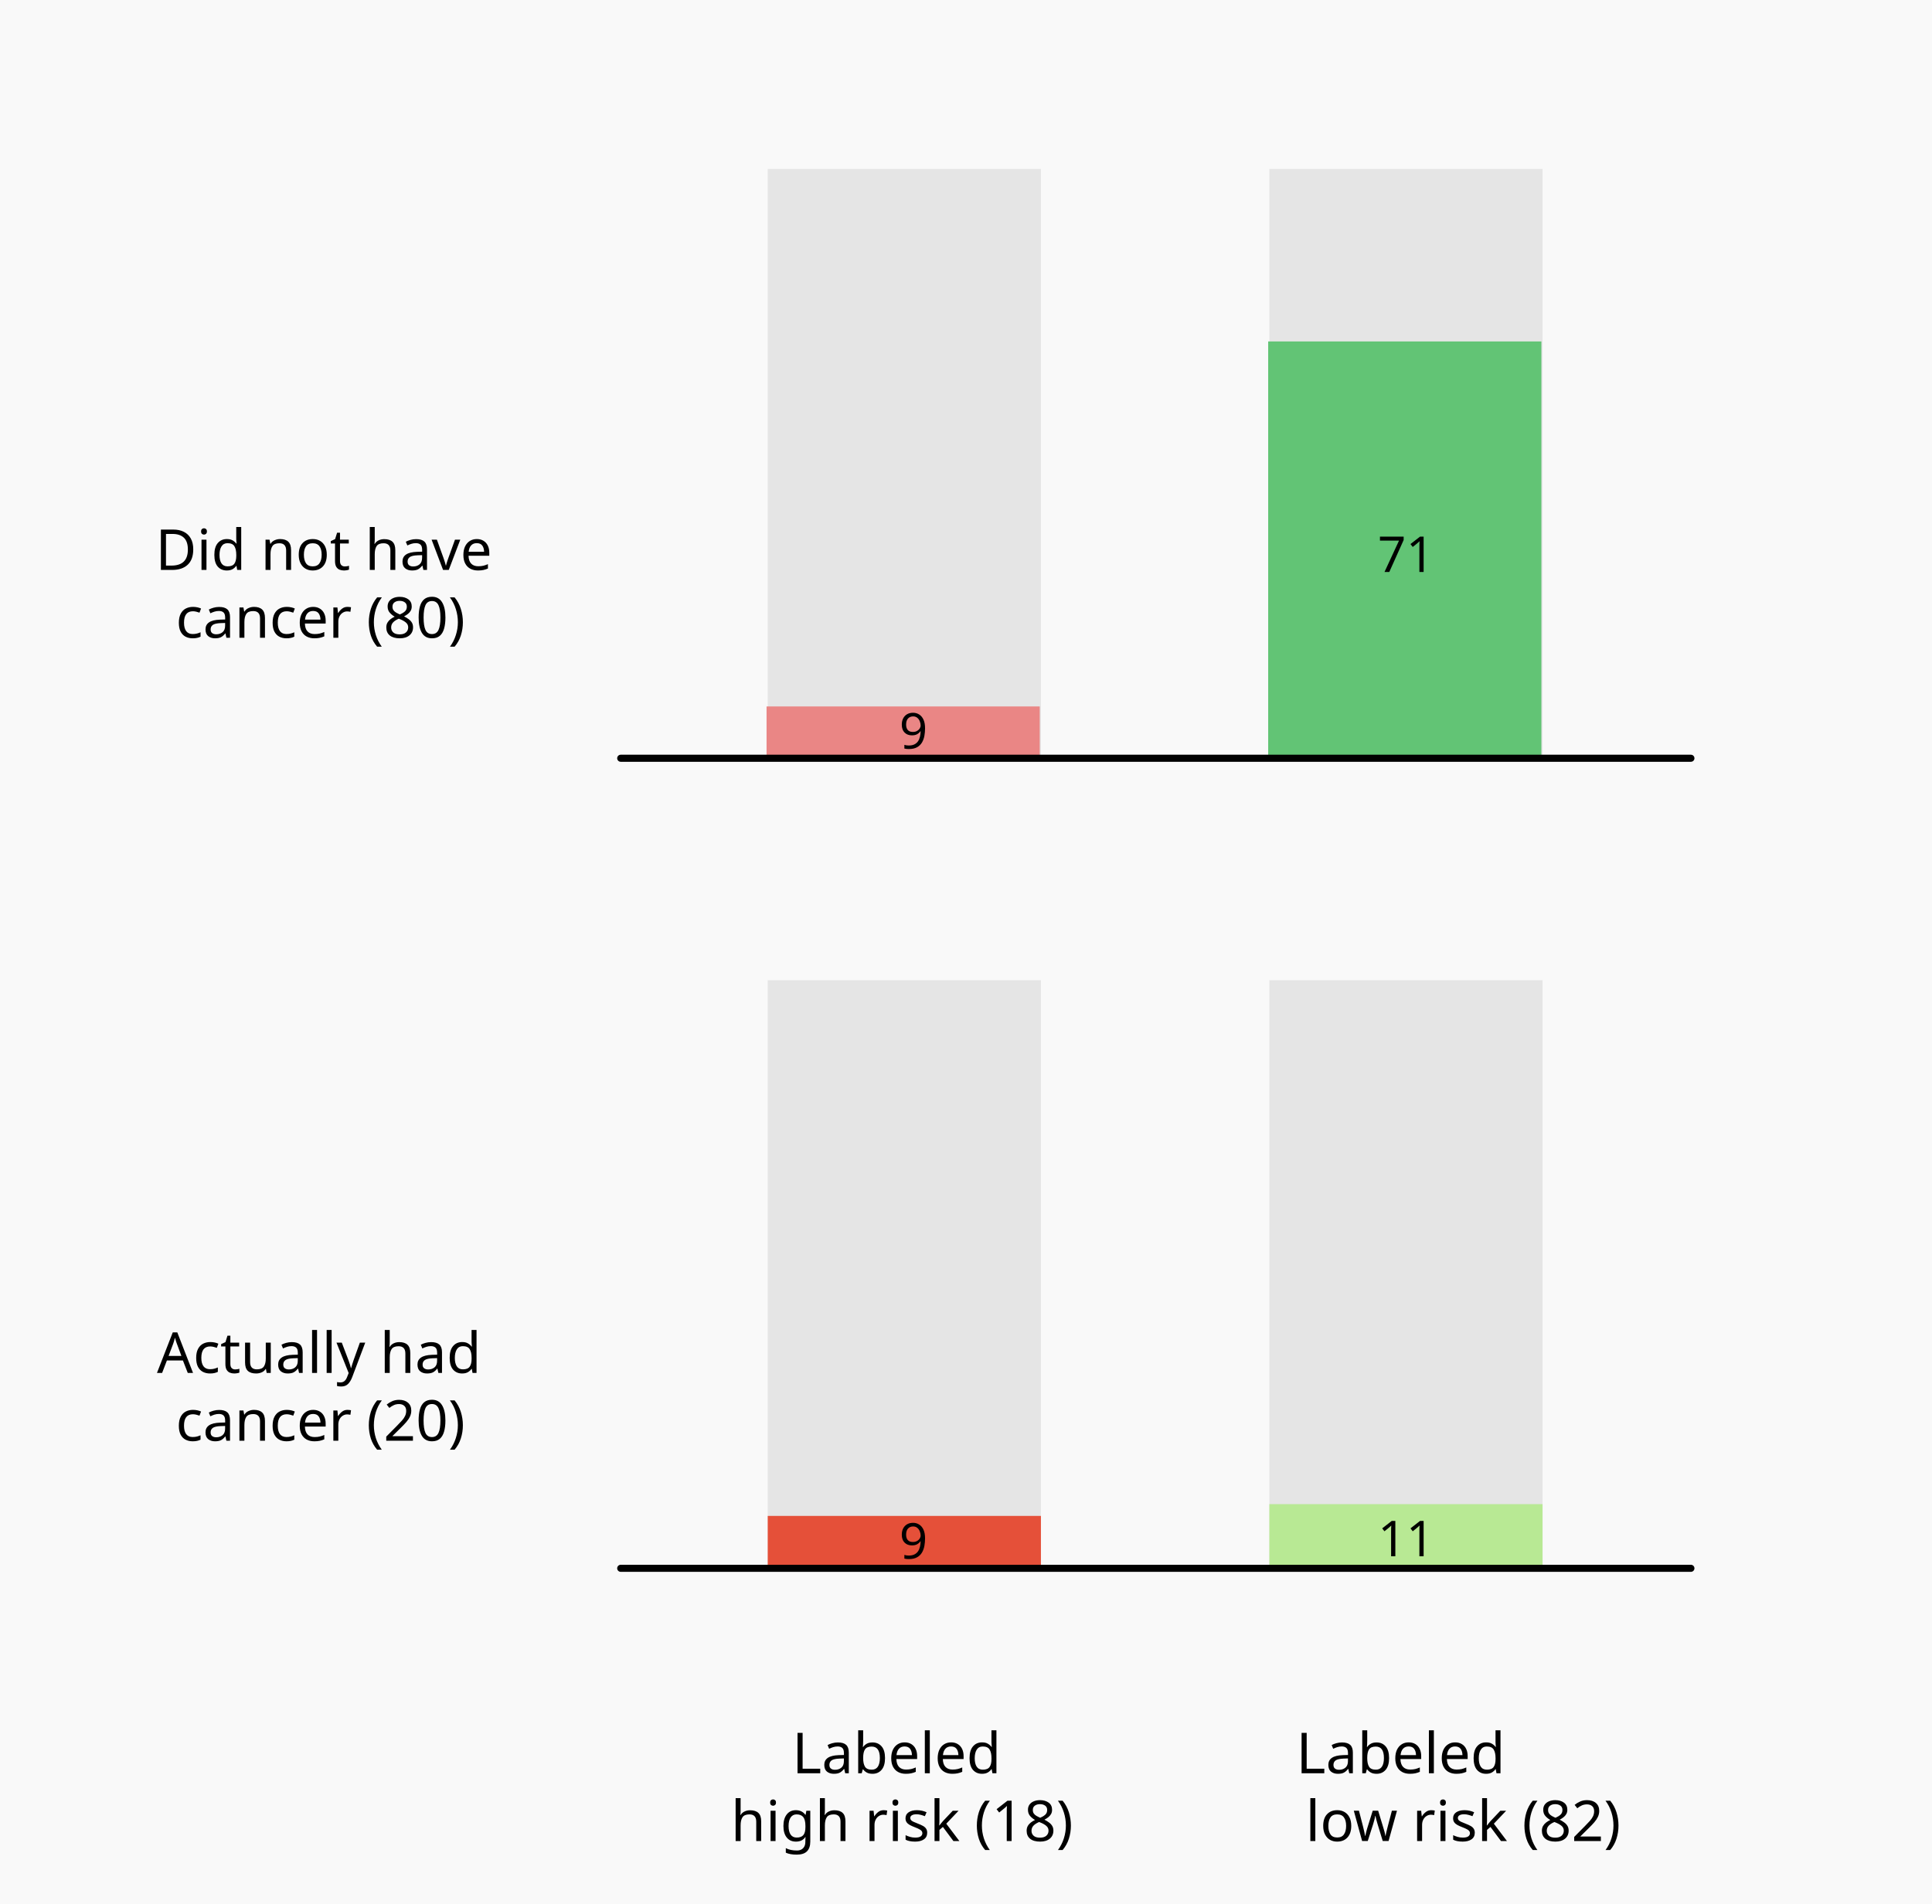
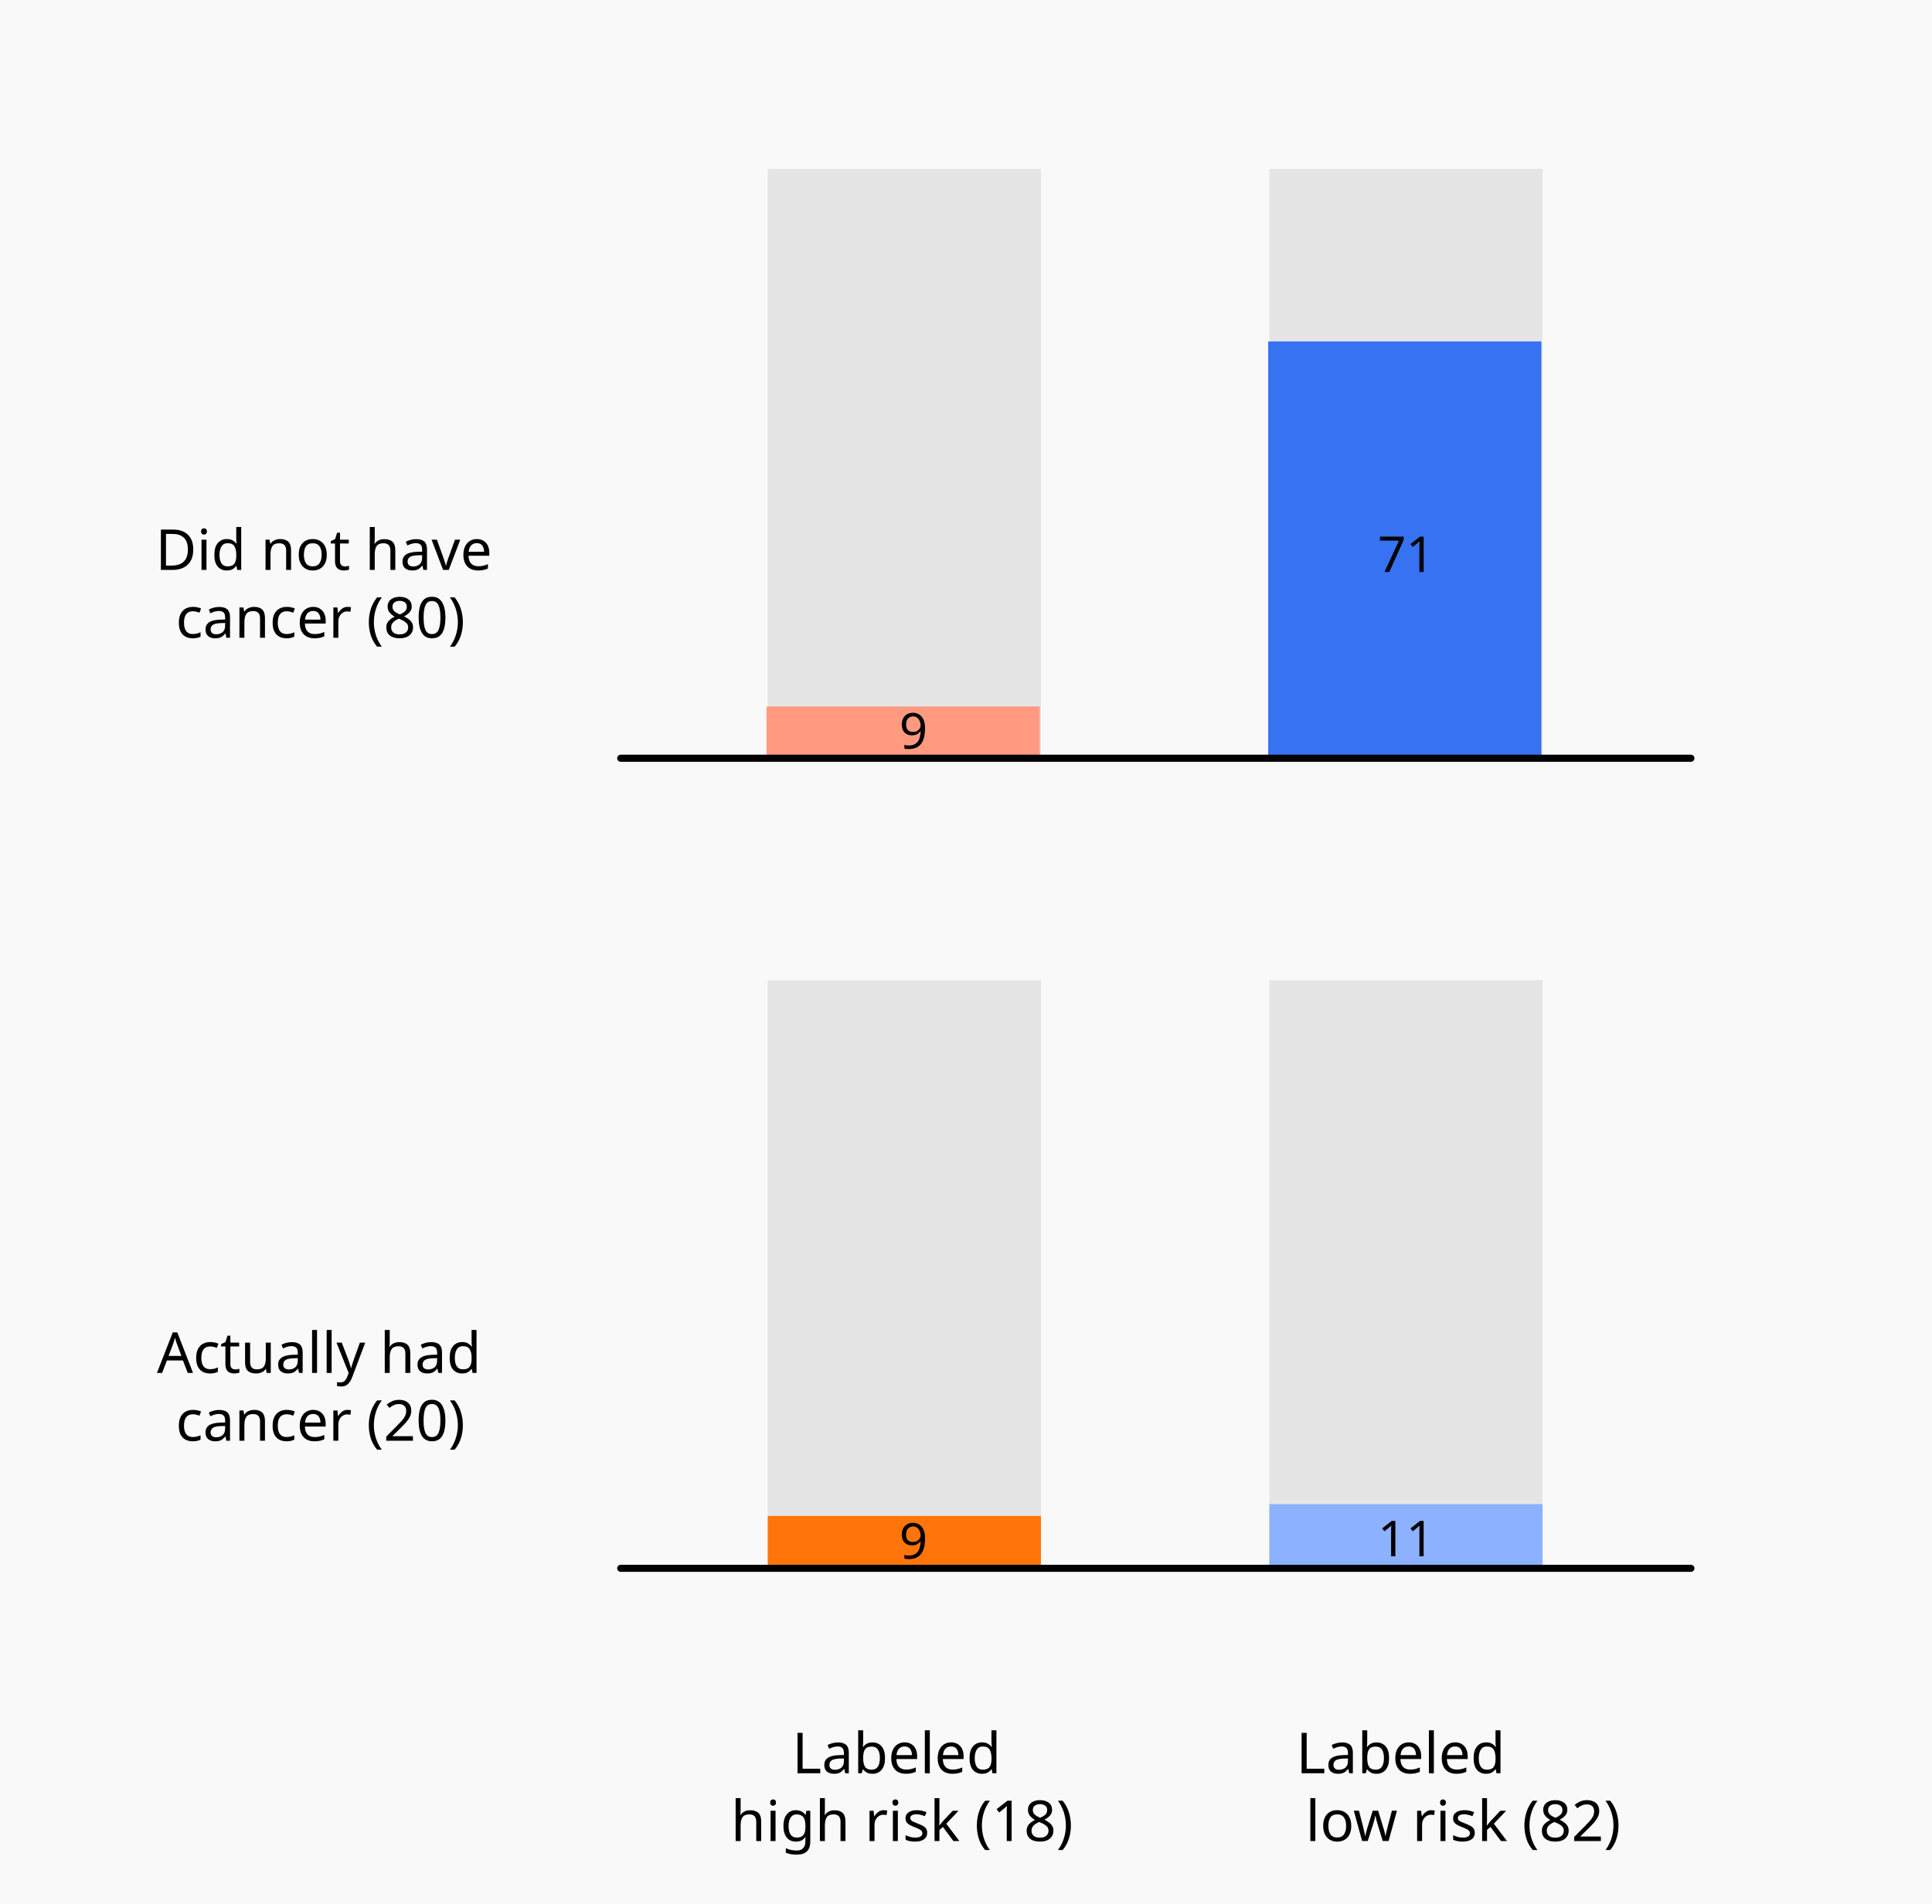
<svg xmlns="http://www.w3.org/2000/svg" version="1.1" id="Layer_1" x="0px" y="0px" viewBox="0 0 820.37 808.35" style="enable-background:new 0 0 820.37 808.35;" xml:space="preserve">
  <style type="text/css">
	.st0{fill:#F9F9F9;}
	.st1{fill:#E5E5E5;}
- 	.st2{fill:#E55039;}
- 	.st3{fill:#EA8685;}
- 	.st4{fill:#B8E994;}
- 	.st5{fill:#62C475;}
+ 	.st2{fill:#FF7509;}
+     .st3{fill:#FF9A81;}
+     .st4{fill:#8CB1FF;}
+     .st5{fill:#3672F1;}
	.st6{fill:#FFFFFF;stroke:#000000;stroke-width:3;stroke-linecap:round;stroke-miterlimit:10;}
	.st7{font-family:'Helvetica-Bold';}
	.st8{font-size:24px;}
	.st9{font-size:21px;}
	.st10{fill:#D1D1D1;}
	.st11{fill:none;stroke:#EA8685;stroke-width:26;stroke-miterlimit:10;}
	.st12{fill:none;stroke:#B8E994;stroke-width:26;stroke-miterlimit:10;}
	.st13{fill:none;stroke:#E55039;stroke-width:26;stroke-miterlimit:10;}
	.st14{fill:none;stroke:#62C475;stroke-width:26;stroke-miterlimit:10;}
</style>
  <rect x="-3" y="-5" class="st0" width="827" height="827" />
  <rect x="326" y="416.25" class="st1" width="116" height="250" />
  <rect x="539" y="416.25" class="st1" width="116" height="250" />
  <rect x="326" y="71.75" class="st1" width="116" height="250" />
  <rect x="539" y="71.75" class="st1" width="116" height="250" />
  <rect x="326" y="643.75" class="st2" width="116" height="22.5" />
  <rect x="539" y="638.75" class="st4" width="116" height="27.5" />
  <rect x="325.5" y="300" class="st3" width="116" height="22.5" />
  <rect x="538.5" y="145" class="st5" width="116" height="177.5" />
  <line class="st6" x1="263.57" y1="322" x2="718" y2="322" />
  <line class="st6" x1="263.57" y1="666" x2="718" y2="666" />
  <text transform="matrix(1 0 0 1 336.3218 753.0278)">
    <tspan x="0" y="0" class="st7 st8">Labeled </tspan>
    <tspan x="-26" y="28.8" class="st7 st8">high risk (18)</tspan>
  </text>
  <text transform="matrix(1 0 0 1 550.3589 753.0278)">
    <tspan x="0" y="0" class="st7 st8">Labeled </tspan>
    <tspan x="4" y="28.8" class="st7 st8">low risk (82)</tspan>
  </text>
  <text transform="matrix(1 0 0 1 65.9956 242.0278)">
    <tspan x="0" y="0" class="st7 st8">Did not have</tspan>
    <tspan x="8.64" y="28.8" class="st7 st8">cancer (80)</tspan>
  </text>
  <text transform="matrix(1 0 0 1 66.6519 583.0278)">
    <tspan x="0" y="0" class="st7 st8">Actually had</tspan>
    <tspan x="7.98" y="28.8" class="st7 st8">cancer (20)</tspan>
  </text>
  <text transform="matrix(1 0 0 1 381.8779 317.8843)" class="st7 st9">9</text>
  <text transform="matrix(1 0 0 1 381.8779 661.8843)" class="st7 st9">9</text>
  <text transform="matrix(1 0 0 1 585.0381 242.8843)" class="st7 st9">71</text>
  <text transform="matrix(1 0 0 1 585.0381 660.8843)" class="st7 st9">11</text>
</svg>
